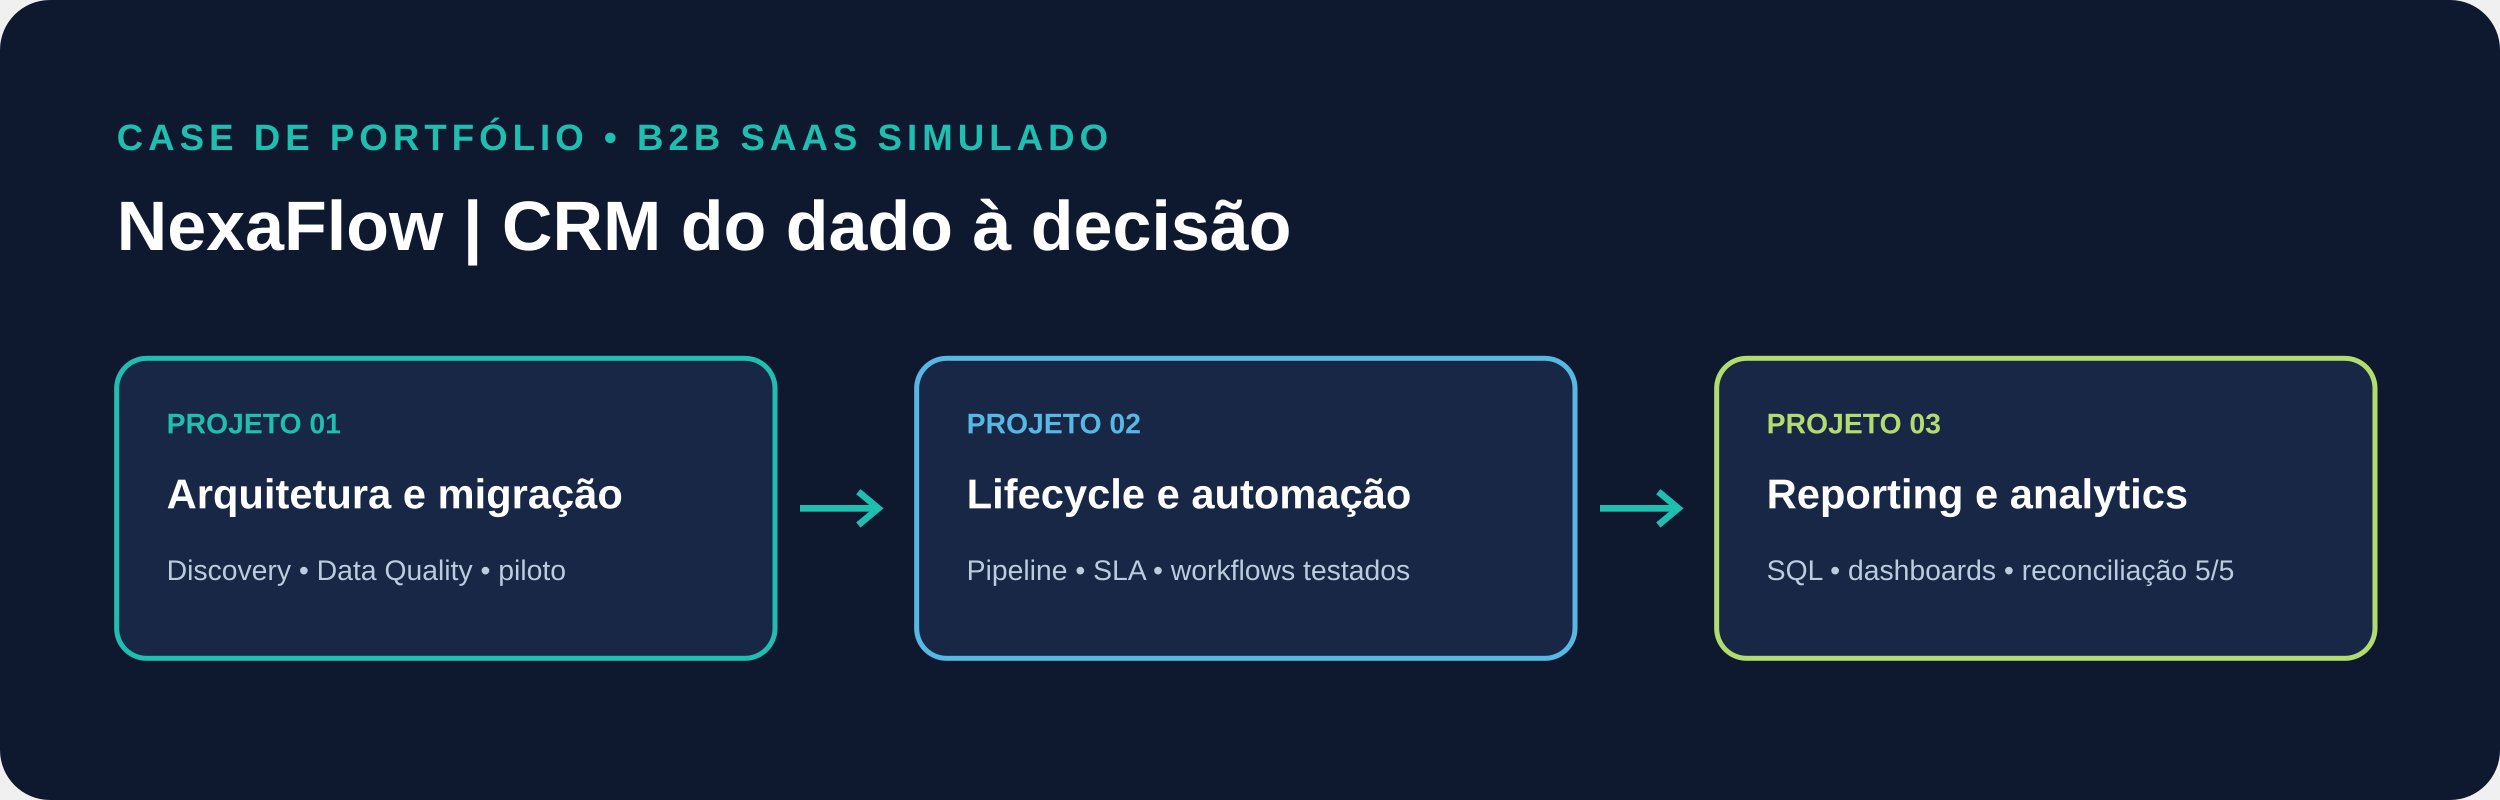
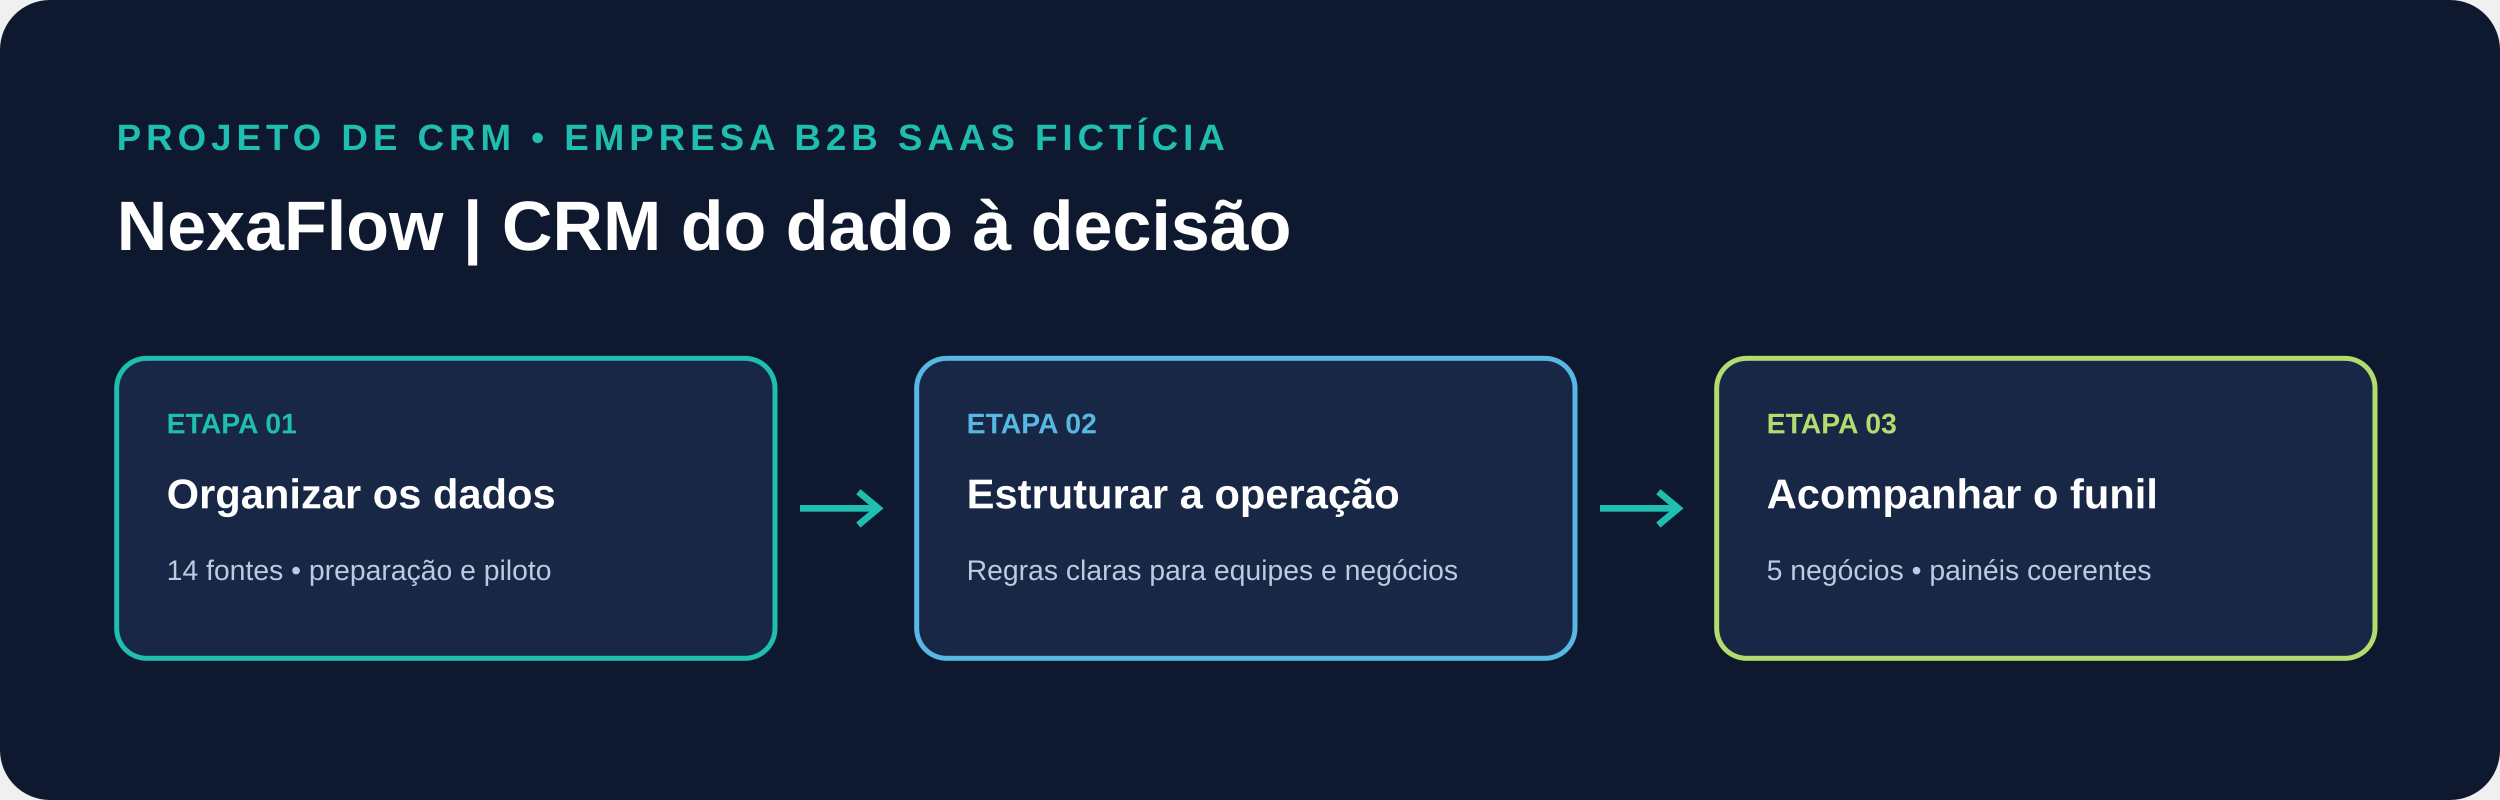
<svg xmlns="http://www.w3.org/2000/svg" width="1500" height="480" viewBox="0 0 1500 480" role="img" aria-labelledby="title desc">
  <rect width="1500" height="480" rx="30" fill="#0e1930" />
-   <text x="70" y="90" fill="#1fbeaf" font-family="Arial,sans-serif" font-size="22" font-weight="700" letter-spacing="3">CASE DE PORTFÓLIO • B2B SAAS SIMULADO</text>
+   <text x="70" y="90" fill="#1fbeaf" font-family="Arial,sans-serif" font-size="22" font-weight="700" letter-spacing="3">PROJETO DE CRM • EMPRESA B2B SAAS FICTÍCIA</text>
  <text x="70" y="150" fill="#ffffff" font-family="Arial,sans-serif" font-size="42" font-weight="700">NexaFlow | CRM do dado à decisão</text>
  <g font-family="Arial,sans-serif">
    <rect x="70" y="215" width="395" height="180" rx="18" fill="#172745" stroke="#1fbeaf" stroke-width="3" />
-     <text x="100" y="260" fill="#1fbeaf" font-size="17" font-weight="700">PROJETO 01</text>
-     <text x="100" y="305" fill="#ffffff" font-size="25" font-weight="700">Arquitetura e migração</text>
-     <text x="100" y="348" fill="#baccdf" font-size="17">Discovery • Data Quality • piloto</text>
+     <text x="100" y="260" fill="#1fbeaf" font-size="17" font-weight="700">ETAPA 01</text>
+     <text x="100" y="305" fill="#ffffff" font-size="25" font-weight="700">Organizar os dados</text>
+     <text x="100" y="348" fill="#baccdf" font-size="17">14 fontes • preparação e piloto</text>
    <path d="M480 305h45" stroke="#1fbeaf" stroke-width="4" />
    <path d="m515 295 12 10-12 10" fill="none" stroke="#1fbeaf" stroke-width="4" />
    <rect x="550" y="215" width="395" height="180" rx="18" fill="#172745" stroke="#57b8e3" stroke-width="3" />
-     <text x="580" y="260" fill="#57b8e3" font-size="17" font-weight="700">PROJETO 02</text>
-     <text x="580" y="305" fill="#ffffff" font-size="25" font-weight="700">Lifecycle e automação</text>
-     <text x="580" y="348" fill="#baccdf" font-size="17">Pipeline • SLA • workflows testados</text>
+     <text x="580" y="260" fill="#57b8e3" font-size="17" font-weight="700">ETAPA 02</text>
+     <text x="580" y="305" fill="#ffffff" font-size="25" font-weight="700">Estruturar a operação</text>
+     <text x="580" y="348" fill="#baccdf" font-size="17">Regras claras para equipes e negócios</text>
    <path d="M960 305h45" stroke="#1fbeaf" stroke-width="4" />
    <path d="m995 295 12 10-12 10" fill="none" stroke="#1fbeaf" stroke-width="4" />
    <rect x="1030" y="215" width="395" height="180" rx="18" fill="#172745" stroke="#b3dc6f" stroke-width="3" />
-     <text x="1060" y="260" fill="#b3dc6f" font-size="17" font-weight="700">PROJETO 03</text>
-     <text x="1060" y="305" fill="#ffffff" font-size="25" font-weight="700">Reporting e analytics</text>
-     <text x="1060" y="348" fill="#baccdf" font-size="17">SQL • dashboards • reconciliação 5/5</text>
+     <text x="1060" y="260" fill="#b3dc6f" font-size="17" font-weight="700">ETAPA 03</text>
+     <text x="1060" y="305" fill="#ffffff" font-size="25" font-weight="700">Acompanhar o funil</text>
+     <text x="1060" y="348" fill="#baccdf" font-size="17">5 negócios • painéis coerentes</text>
  </g>
</svg>
